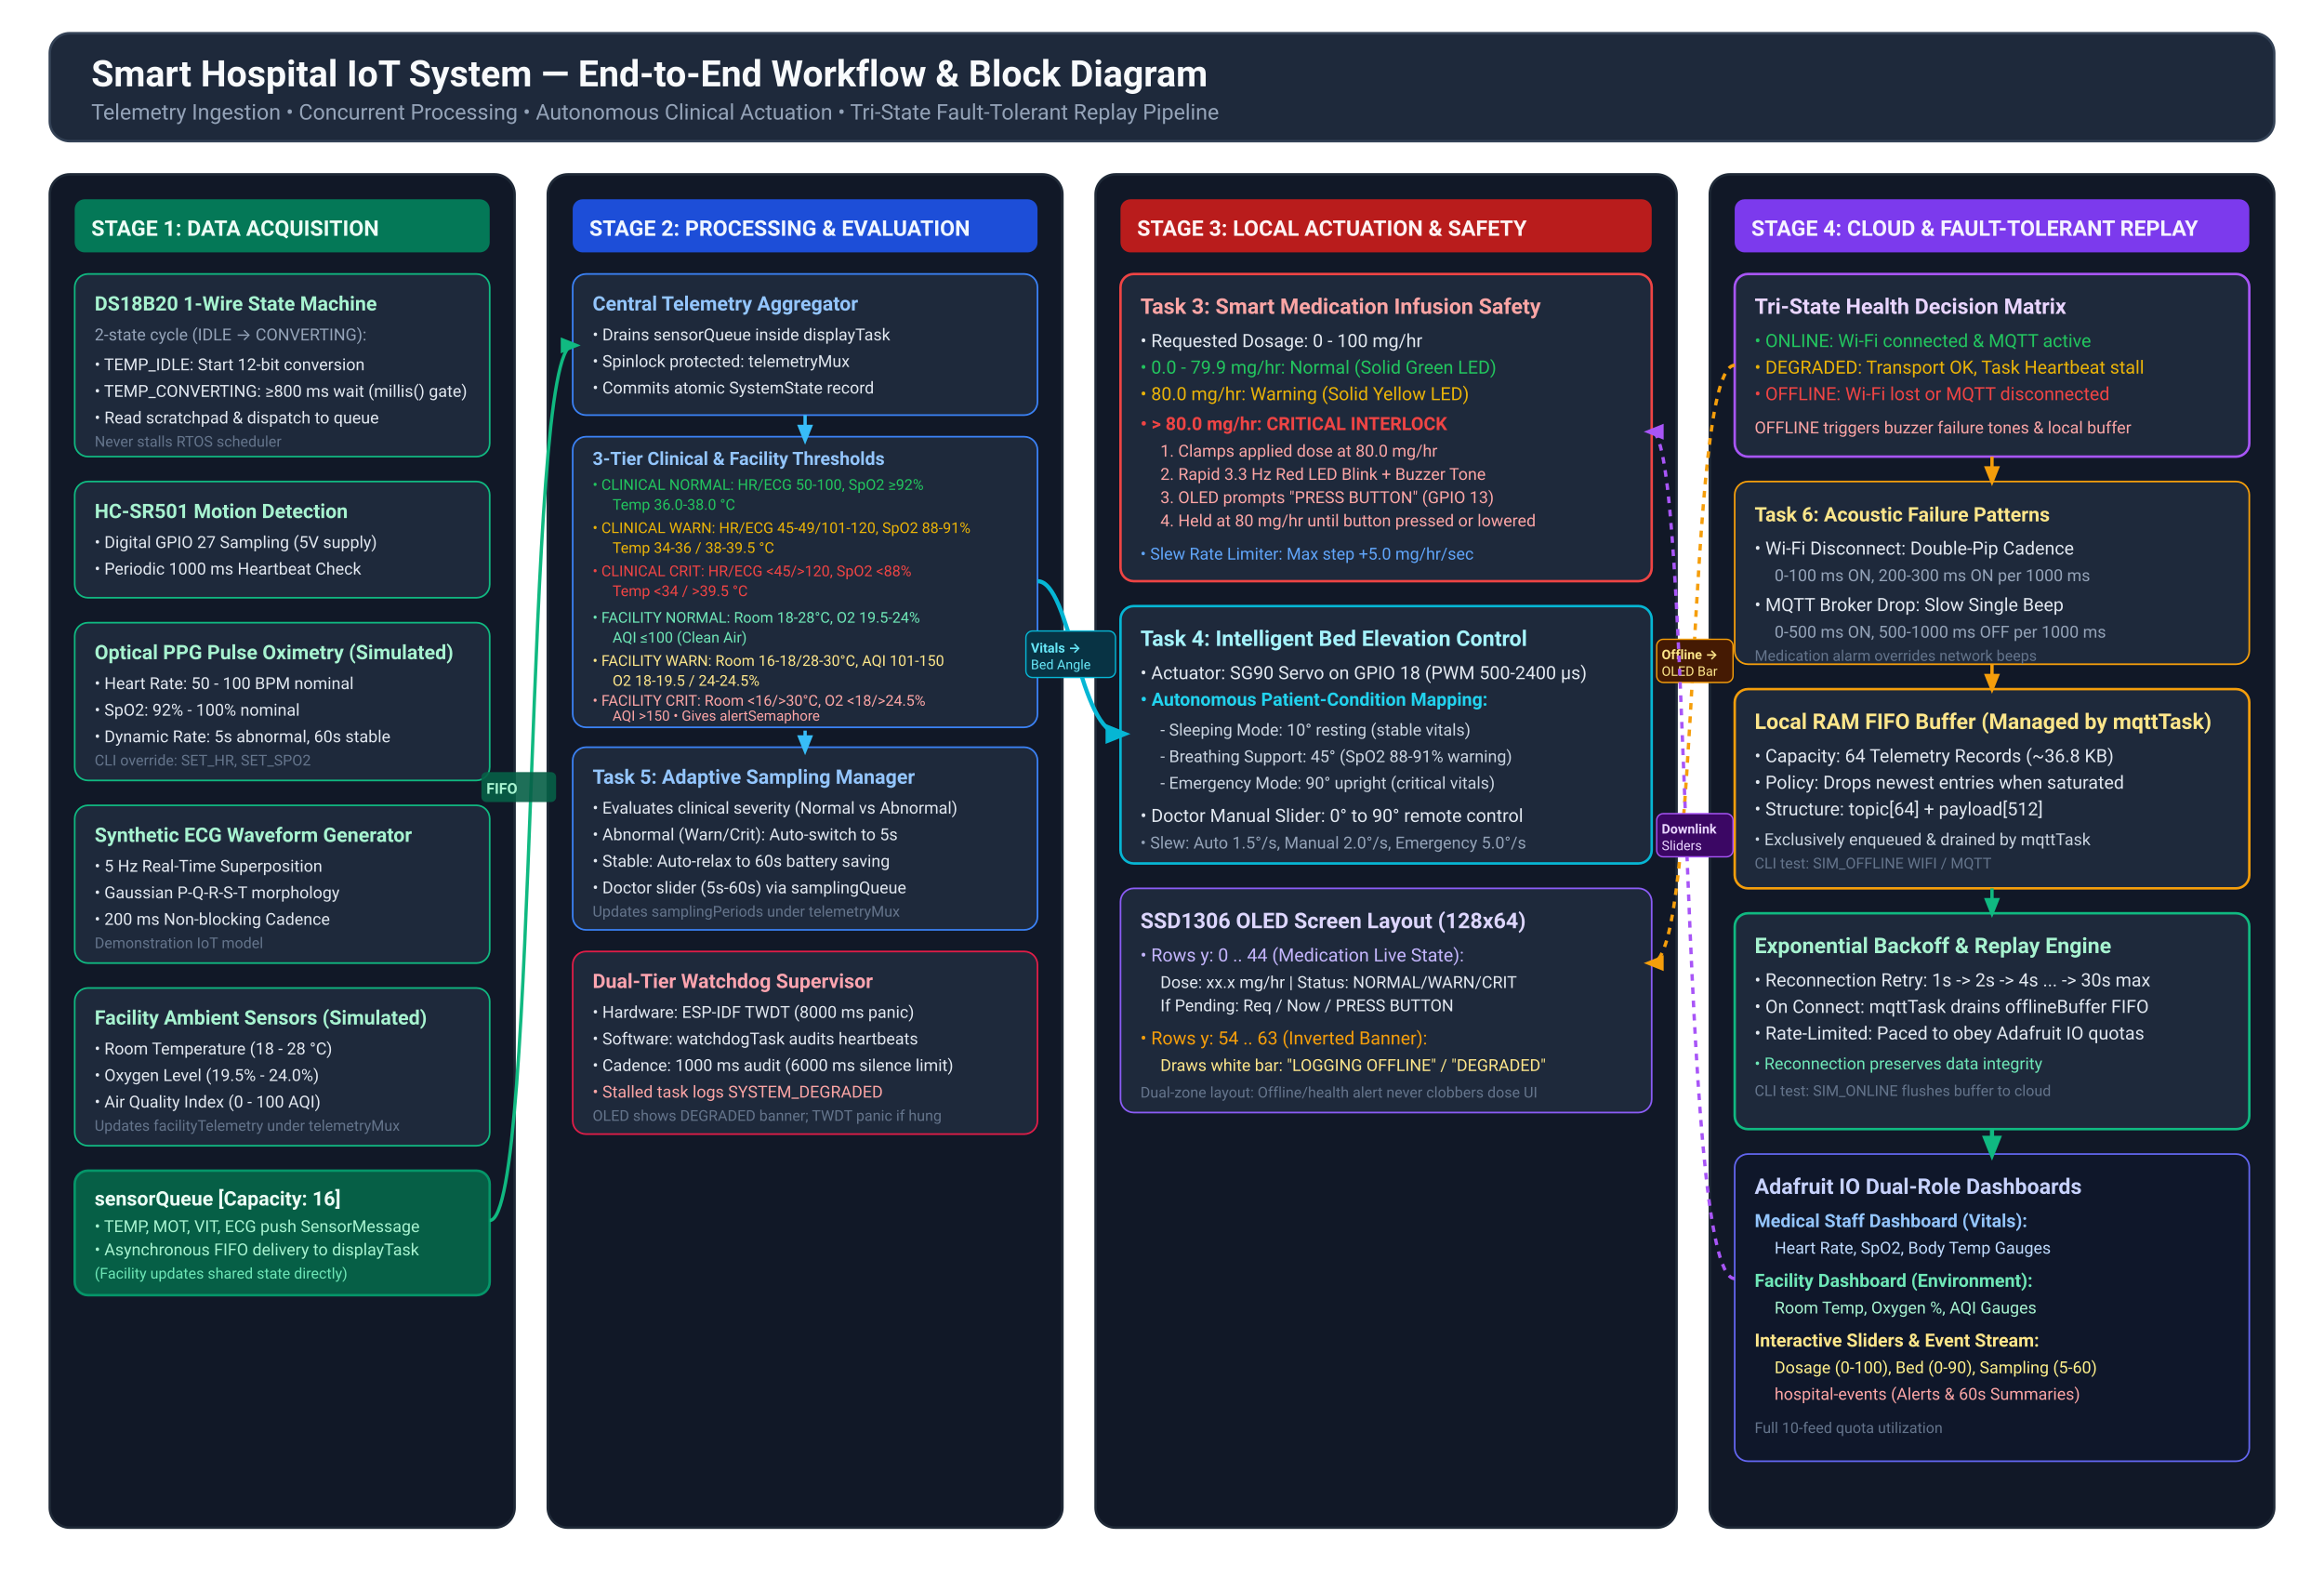
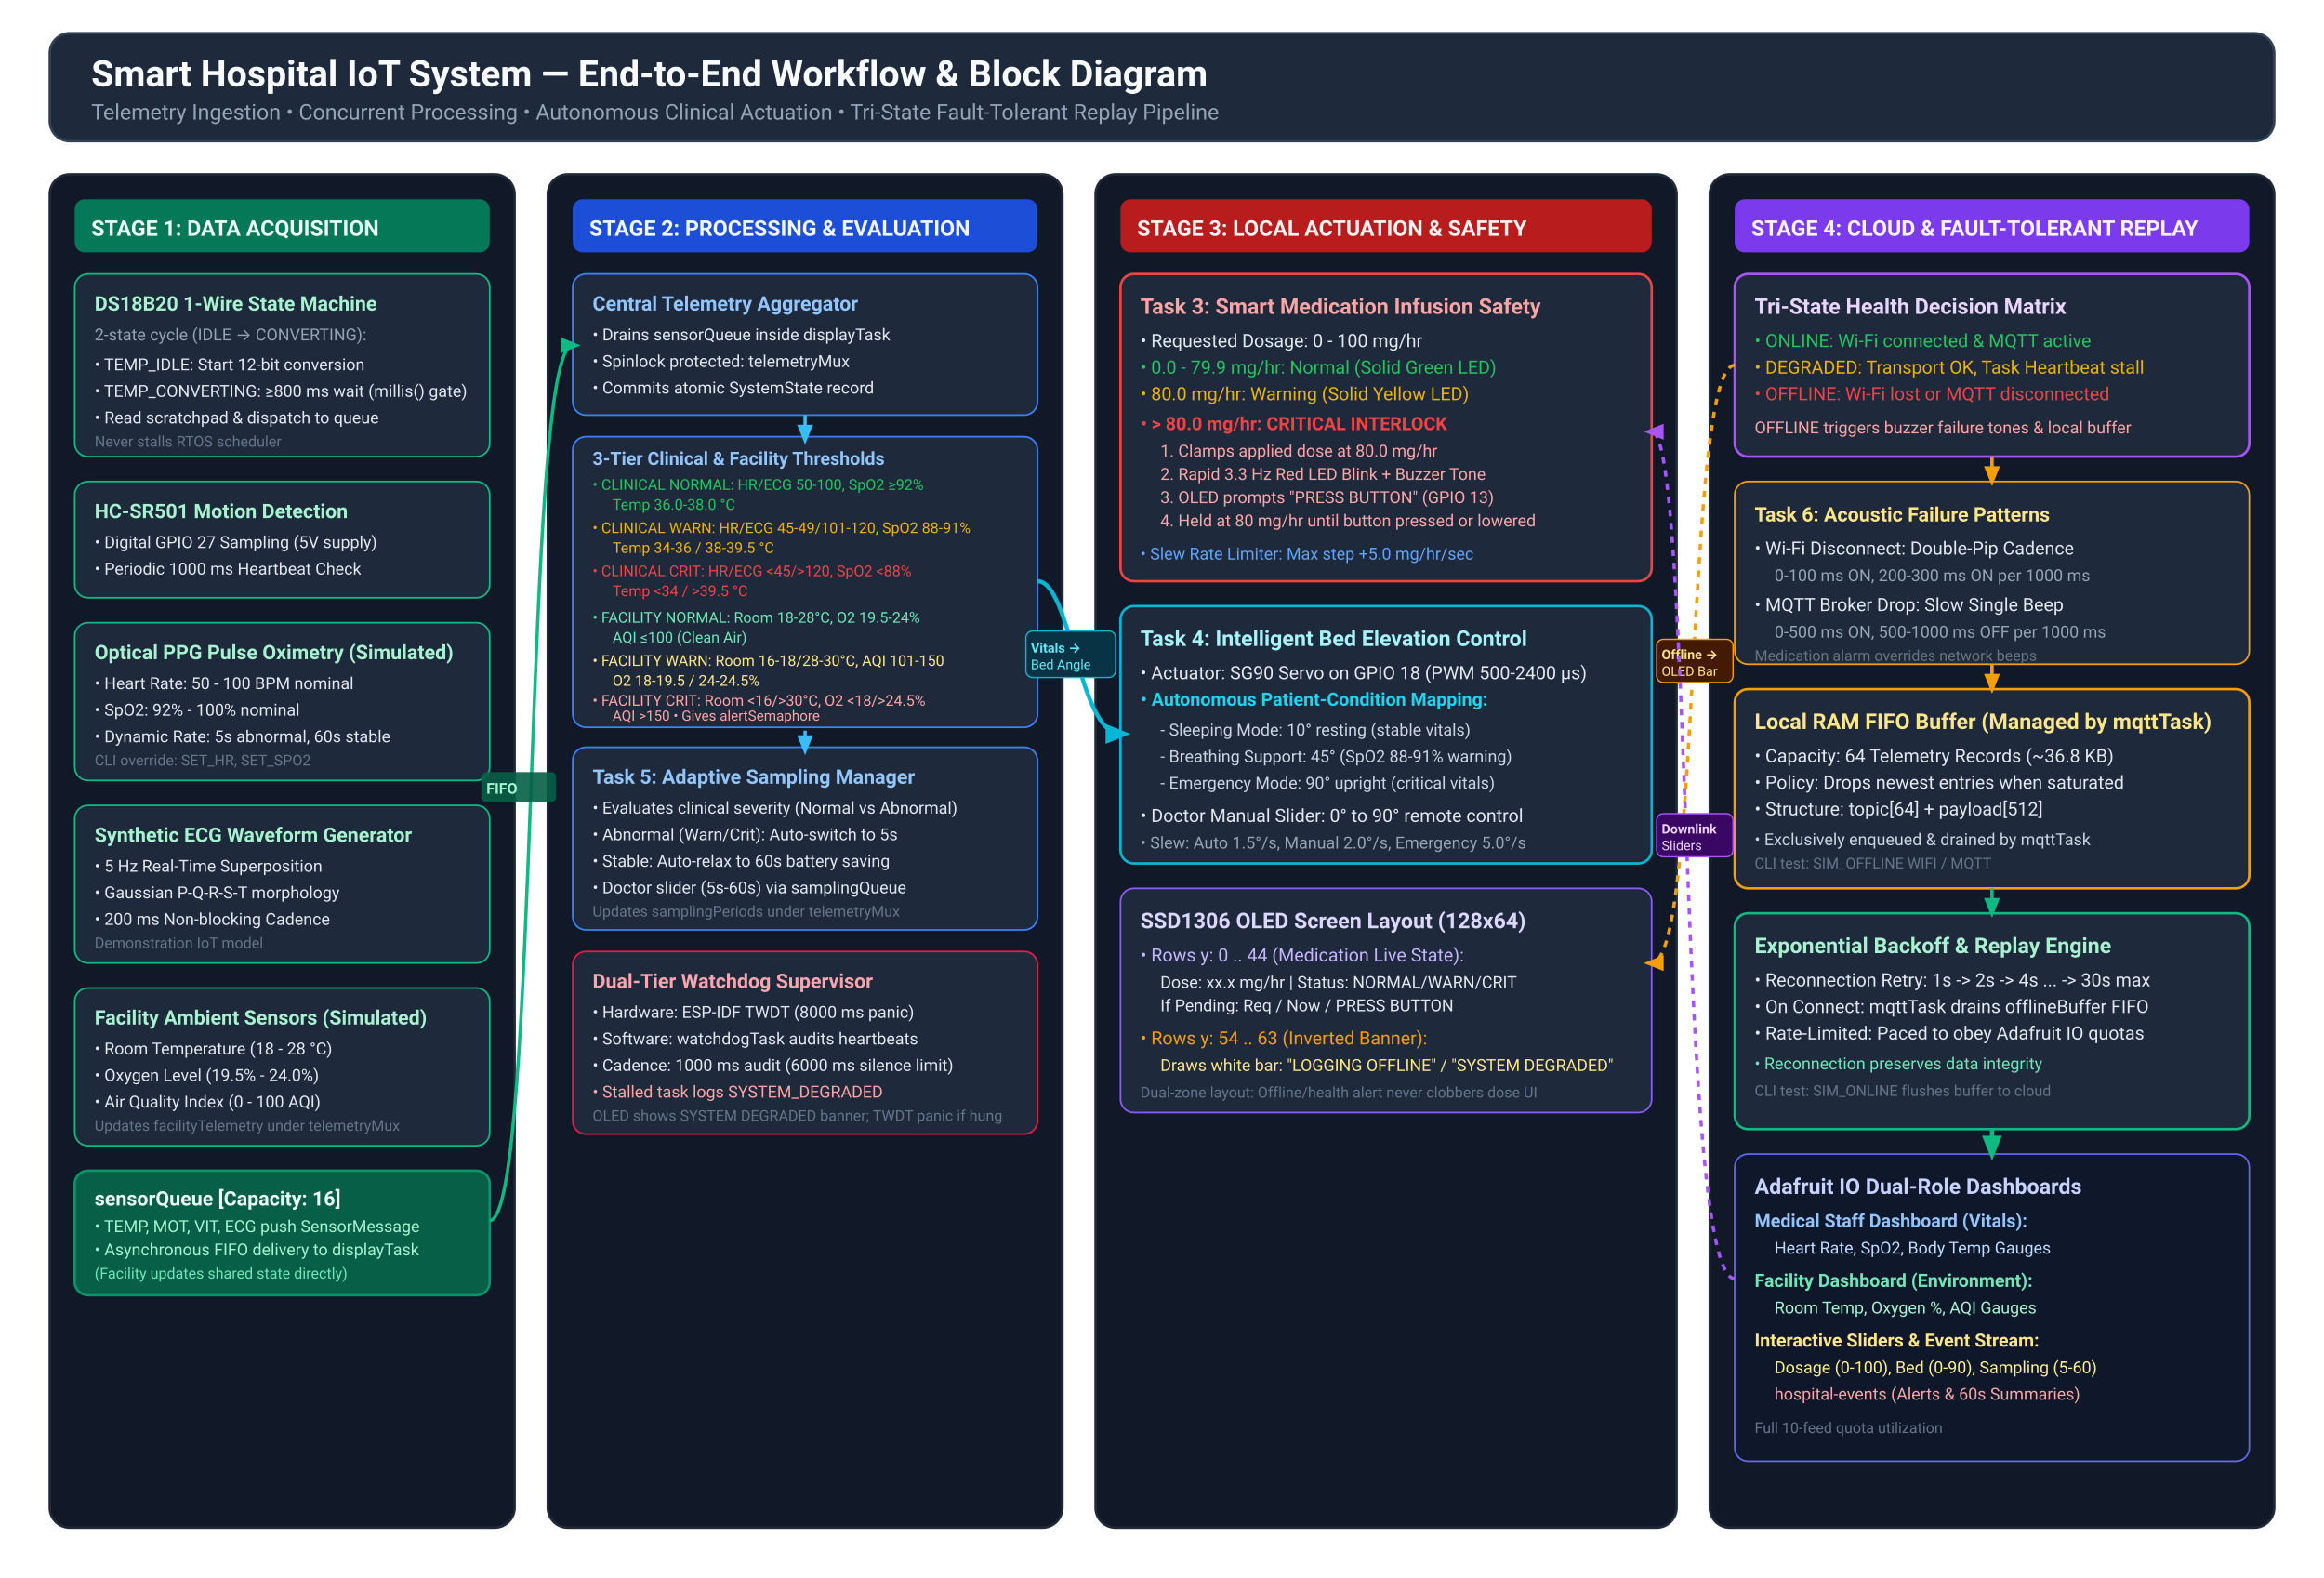
<svg xmlns="http://www.w3.org/2000/svg" viewBox="0 0 1400 950" width="1400" height="950" style="background:#0b1120; font-family:'Segoe UI', -apple-system, BlinkMacSystemFont, Roboto, sans-serif;">
  <defs>
    <linearGradient id="boxGrad1" x1="0%" y1="0%" x2="100%" y2="100%">
      <stop offset="0%" stop-color="#1e293b" />
      <stop offset="100%" stop-color="#0f172a" />
    </linearGradient>
    <linearGradient id="headerGrad" x1="0%" y1="0%" x2="100%" y2="0%">
      <stop offset="0%" stop-color="#1e3a8a" />
      <stop offset="100%" stop-color="#0f172a" />
    </linearGradient>
    <marker id="wfArrow" viewBox="0 0 10 10" refX="6" refY="5" markerWidth="6" markerHeight="6" orient="auto-start-reverse">
      <path d="M 0 1 L 10 5 L 0 9 z" fill="#38bdf8" />
    </marker>
    <marker id="wfArrowBlue" viewBox="0 0 10 10" refX="6" refY="5" markerWidth="6" markerHeight="6" orient="auto-start-reverse">
      <path d="M 0 1 L 10 5 L 0 9 z" fill="#38bdf8" />
    </marker>
    <marker id="wfArrowGreen" viewBox="0 0 10 10" refX="6" refY="5" markerWidth="6" markerHeight="6" orient="auto-start-reverse">
      <path d="M 0 1 L 10 5 L 0 9 z" fill="#10b981" />
    </marker>
    <marker id="wfArrowRed" viewBox="0 0 10 10" refX="6" refY="5" markerWidth="6" markerHeight="6" orient="auto-start-reverse">
      <path d="M 0 1 L 10 5 L 0 9 z" fill="#ef4444" />
    </marker>
    <marker id="wfArrowAmber" viewBox="0 0 10 10" refX="6" refY="5" markerWidth="6" markerHeight="6" orient="auto-start-reverse">
      <path d="M 0 1 L 10 5 L 0 9 z" fill="#f59e0b" />
    </marker>
    <marker id="wfArrowCyan" viewBox="0 0 10 10" refX="6" refY="5" markerWidth="6" markerHeight="6" orient="auto-start-reverse">
      <path d="M 0 1 L 10 5 L 0 9 z" fill="#06b6d4" />
    </marker>
    <marker id="wfArrowPurple" viewBox="0 0 10 10" refX="6" refY="5" markerWidth="6" markerHeight="6" orient="auto-start-reverse">
      <path d="M 0 1 L 10 5 L 0 9 z" fill="#a855f7" />
    </marker>
  </defs>
  <rect x="30" y="20" width="1340" height="65" rx="12" fill="#1e293b" stroke="#334155" stroke-width="1.5" />
  <text x="55" y="52" fill="#f8fafc" font-size="22" font-weight="bold">Smart Hospital IoT System — End-to-End Workflow &amp; Block Diagram</text>
  <text x="55" y="72" fill="#94a3b8" font-size="13">Telemetry Ingestion • Concurrent Processing • Autonomous Clinical Actuation • Tri-State Fault-Tolerant Replay Pipeline</text>
  <rect x="30" y="105" width="280" height="815" rx="12" fill="#111827" stroke="#1f2937" stroke-width="1.5" />
  <rect x="45" y="120" width="250" height="32" rx="6" fill="#047857" />
  <text x="55" y="142" fill="#ecfdf5" font-size="13" font-weight="bold">STAGE 1: DATA ACQUISITION</text>
  <g transform="translate(45, 165)">
    <rect x="0" y="0" width="250" height="110" rx="8" fill="#1e293b" stroke="#10b981" stroke-width="1" />
    <text x="12" y="22" fill="#a7f3d0" font-size="12" font-weight="bold">DS18B20 1-Wire State Machine</text>
    <text x="12" y="40" fill="#94a3b8" font-size="10">2-state cycle (IDLE → CONVERTING):</text>
    <text x="12" y="58" fill="#e2e8f0" font-size="10">• TEMP_IDLE: Start 12-bit conversion</text>
    <text x="12" y="74" fill="#e2e8f0" font-size="10">• TEMP_CONVERTING: ≥800 ms wait (millis() gate)</text>
    <text x="12" y="90" fill="#e2e8f0" font-size="10">• Read scratchpad &amp; dispatch to queue</text>
    <text x="12" y="104" fill="#64748b" font-size="9">Never stalls RTOS scheduler</text>
    <rect x="0" y="125" width="250" height="70" rx="8" fill="#1e293b" stroke="#10b981" stroke-width="1" />
    <text x="12" y="147" fill="#a7f3d0" font-size="12" font-weight="bold">HC-SR501 Motion Detection</text>
    <text x="12" y="165" fill="#e2e8f0" font-size="10">• Digital GPIO 27 Sampling (5V supply)</text>
    <text x="12" y="181" fill="#e2e8f0" font-size="10">• Periodic 1000 ms Heartbeat Check</text>
    <rect x="0" y="210" width="250" height="95" rx="8" fill="#1e293b" stroke="#10b981" stroke-width="1" />
    <text x="12" y="232" fill="#a7f3d0" font-size="12" font-weight="bold">Optical PPG Pulse Oximetry (Simulated)</text>
    <text x="12" y="250" fill="#e2e8f0" font-size="10">• Heart Rate: 50 - 100 BPM nominal</text>
    <text x="12" y="266" fill="#e2e8f0" font-size="10">• SpO2: 92% - 100% nominal</text>
    <text x="12" y="282" fill="#e2e8f0" font-size="10">• Dynamic Rate: 5s abnormal, 60s stable</text>
    <text x="12" y="296" fill="#64748b" font-size="9">CLI override: SET_HR, SET_SPO2</text>
    <rect x="0" y="320" width="250" height="95" rx="8" fill="#1e293b" stroke="#10b981" stroke-width="1" />
    <text x="12" y="342" fill="#a7f3d0" font-size="12" font-weight="bold">Synthetic ECG Waveform Generator</text>
    <text x="12" y="360" fill="#e2e8f0" font-size="10">• 5 Hz Real-Time Superposition</text>
    <text x="12" y="376" fill="#e2e8f0" font-size="10">• Gaussian P-Q-R-S-T morphology</text>
    <text x="12" y="392" fill="#e2e8f0" font-size="10">• 200 ms Non-blocking Cadence</text>
    <text x="12" y="406" fill="#64748b" font-size="9">Demonstration IoT model</text>
    <rect x="0" y="430" width="250" height="95" rx="8" fill="#1e293b" stroke="#10b981" stroke-width="1" />
    <text x="12" y="452" fill="#a7f3d0" font-size="12" font-weight="bold">Facility Ambient Sensors (Simulated)</text>
    <text x="12" y="470" fill="#e2e8f0" font-size="10">• Room Temperature (18 - 28 °C)</text>
    <text x="12" y="486" fill="#e2e8f0" font-size="10">• Oxygen Level (19.5% - 24.0%)</text>
    <text x="12" y="502" fill="#e2e8f0" font-size="10">• Air Quality Index (0 - 100 AQI)</text>
    <text x="12" y="516" fill="#64748b" font-size="9">Updates facilityTelemetry under telemetryMux</text>
    <rect x="0" y="540" width="250" height="75" rx="8" fill="#065f46" stroke="#059669" stroke-width="1.5" />
    <text x="12" y="561" fill="#ecfdf5" font-size="12" font-weight="bold">sensorQueue [Capacity: 16]</text>
    <text x="12" y="577" fill="#a7f3d0" font-size="10">• TEMP, MOT, VIT, ECG push SensorMessage</text>
    <text x="12" y="591" fill="#a7f3d0" font-size="10">• Asynchronous FIFO delivery to displayTask</text>
    <text x="12" y="605" fill="#6ee7b7" font-size="9">(Facility updates shared state directly)</text>
  </g>
  <rect x="330" y="105" width="310" height="815" rx="12" fill="#111827" stroke="#1f2937" stroke-width="1.5" />
  <rect x="345" y="120" width="280" height="32" rx="6" fill="#1d4ed8" />
  <text x="355" y="142" fill="#eff6ff" font-size="13" font-weight="bold">STAGE 2: PROCESSING &amp; EVALUATION</text>
  <g transform="translate(345, 165)">
    <rect x="0" y="0" width="280" height="85" rx="8" fill="#1e293b" stroke="#3b82f6" stroke-width="1" />
    <text x="12" y="22" fill="#93c5fd" font-size="12" font-weight="bold">Central Telemetry Aggregator</text>
    <text x="12" y="40" fill="#e2e8f0" font-size="10">• Drains sensorQueue inside displayTask</text>
    <text x="12" y="56" fill="#e2e8f0" font-size="10">• Spinlock protected: telemetryMux</text>
    <text x="12" y="72" fill="#e2e8f0" font-size="10">• Commits atomic SystemState record</text>
    <rect x="0" y="98" width="280" height="175" rx="8" fill="#1e293b" stroke="#3b82f6" stroke-width="1" />
    <text x="12" y="115" fill="#93c5fd" font-size="11" font-weight="bold">3-Tier Clinical &amp; Facility Thresholds</text>
    <text x="12" y="130" fill="#22c55e" font-size="9">• CLINICAL NORMAL: HR/ECG 50-100, SpO2 ≥92%</text>
    <text x="24" y="142" fill="#22c55e" font-size="9">Temp 36.0-38.0 °C</text>
    <text x="12" y="156" fill="#eab308" font-size="9">• CLINICAL WARN: HR/ECG 45-49/101-120, SpO2 88-91%</text>
    <text x="24" y="168" fill="#eab308" font-size="9">Temp 34-36 / 38-39.5 °C</text>
    <text x="12" y="182" fill="#ef4444" font-size="9">• CLINICAL CRIT: HR/ECG &lt;45/&gt;120, SpO2 &lt;88%</text>
    <text x="24" y="194" fill="#ef4444" font-size="9">Temp &lt;34 / &gt;39.5 °C</text>
    <text x="12" y="210" fill="#6ee7b7" font-size="9">• FACILITY NORMAL: Room 18-28°C, O2 19.5-24%</text>
    <text x="24" y="222" fill="#6ee7b7" font-size="9">AQI ≤100 (Clean Air)</text>
    <text x="12" y="236" fill="#fde68a" font-size="9">• FACILITY WARN: Room 16-18/28-30°C, AQI 101-150</text>
    <text x="24" y="248" fill="#fde68a" font-size="9">O2 18-19.5 / 24-24.5%</text>
    <text x="12" y="260" fill="#fca5a5" font-size="9">• FACILITY CRIT: Room &lt;16/&gt;30°C, O2 &lt;18/&gt;24.5%</text>
    <text x="24" y="269" fill="#fca5a5" font-size="8.5">AQI &gt;150 • Gives alertSemaphore</text>
    <rect x="0" y="285" width="280" height="110" rx="8" fill="#1e293b" stroke="#3b82f6" stroke-width="1" />
    <text x="12" y="307" fill="#93c5fd" font-size="12" font-weight="bold">Task 5: Adaptive Sampling Manager</text>
    <text x="12" y="325" fill="#e2e8f0" font-size="10">• Evaluates clinical severity (Normal vs Abnormal)</text>
    <text x="12" y="341" fill="#e2e8f0" font-size="10">• Abnormal (Warn/Crit): Auto-switch to 5s</text>
    <text x="12" y="357" fill="#e2e8f0" font-size="10">• Stable: Auto-relax to 60s battery saving</text>
    <text x="12" y="373" fill="#e2e8f0" font-size="10">• Doctor slider (5s-60s) via samplingQueue</text>
    <text x="12" y="387" fill="#64748b" font-size="9">Updates samplingPeriods under telemetryMux</text>
    <rect x="0" y="408" width="280" height="110" rx="8" fill="#1e293b" stroke="#e11d48" stroke-width="1" />
    <text x="12" y="430" fill="#fda4af" font-size="12" font-weight="bold">Dual-Tier Watchdog Supervisor</text>
    <text x="12" y="448" fill="#e2e8f0" font-size="10">• Hardware: ESP-IDF TWDT (8000 ms panic)</text>
    <text x="12" y="464" fill="#e2e8f0" font-size="10">• Software: watchdogTask audits heartbeats</text>
    <text x="12" y="480" fill="#e2e8f0" font-size="10">• Cadence: 1000 ms audit (6000 ms silence limit)</text>
    <text x="12" y="496" fill="#fca5a5" font-size="10">• Stalled task logs SYSTEM_DEGRADED</text>
-     <text x="12" y="510" fill="#64748b" font-size="9">OLED shows DEGRADED banner; TWDT panic if hung</text>
+     <text x="12" y="510" fill="#64748b" font-size="9">OLED shows SYSTEM DEGRADED banner; TWDT panic if hung</text>
  </g>
  <rect x="660" y="105" width="350" height="815" rx="12" fill="#111827" stroke="#1f2937" stroke-width="1.5" />
  <rect x="675" y="120" width="320" height="32" rx="6" fill="#b91c1c" />
  <text x="685" y="142" fill="#fef2f2" font-size="13" font-weight="bold">STAGE 3: LOCAL ACTUATION &amp; SAFETY</text>
  <g transform="translate(675, 165)">
    <rect x="0" y="0" width="320" height="185" rx="8" fill="#1e293b" stroke="#ef4444" stroke-width="1.5" />
    <text x="12" y="24" fill="#fca5a5" font-size="13" font-weight="bold">Task 3: Smart Medication Infusion Safety</text>
    <text x="12" y="44" fill="#e2e8f0" font-size="11">• Requested Dosage: 0 - 100 mg/hr</text>
    <text x="12" y="60" fill="#22c55e" font-size="11">• 0.0 - 79.9 mg/hr: Normal (Solid Green LED)</text>
    <text x="12" y="76" fill="#eab308" font-size="11">• 80.0 mg/hr: Warning (Solid Yellow LED)</text>
    <text x="12" y="94" fill="#ef4444" font-size="11" font-weight="bold">• &gt; 80.0 mg/hr: CRITICAL INTERLOCK</text>
    <text x="24" y="110" fill="#fca5a5" font-size="10">1. Clamps applied dose at 80.0 mg/hr</text>
    <text x="24" y="124" fill="#fca5a5" font-size="10">2. Rapid 3.3 Hz Red LED Blink + Buzzer Tone</text>
    <text x="24" y="138" fill="#fca5a5" font-size="10">3. OLED prompts "PRESS BUTTON" (GPIO 13)</text>
    <text x="24" y="152" fill="#fca5a5" font-size="10">4. Held at 80 mg/hr until button pressed or lowered</text>
    <text x="12" y="172" fill="#60a5fa" font-size="10">• Slew Rate Limiter: Max step +5.0 mg/hr/sec</text>
    <rect x="0" y="200" width="320" height="155" rx="8" fill="#1e293b" stroke="#06b6d4" stroke-width="1.5" />
    <text x="12" y="224" fill="#a5f3fc" font-size="13" font-weight="bold">Task 4: Intelligent Bed Elevation Control</text>
    <text x="12" y="244" fill="#e2e8f0" font-size="11">• Actuator: SG90 Servo on GPIO 18 (PWM 500-2400 μs)</text>
    <text x="12" y="260" fill="#22d3ee" font-size="11" font-weight="bold">• Autonomous Patient-Condition Mapping:</text>
    <text x="24" y="278" fill="#cbd5e1" font-size="10">- Sleeping Mode: 10° resting (stable vitals)</text>
    <text x="24" y="294" fill="#cbd5e1" font-size="10">- Breathing Support: 45° (SpO2 88-91% warning)</text>
    <text x="24" y="310" fill="#cbd5e1" font-size="10">- Emergency Mode: 90° upright (critical vitals)</text>
    <text x="12" y="330" fill="#e2e8f0" font-size="11">• Doctor Manual Slider: 0° to 90° remote control</text>
    <text x="12" y="346" fill="#94a3b8" font-size="10">• Slew: Auto 1.5°/s, Manual 2.0°/s, Emergency 5.0°/s</text>
    <rect x="0" y="370" width="320" height="135" rx="8" fill="#1e293b" stroke="#8b5cf6" stroke-width="1" />
    <text x="12" y="394" fill="#ddd6fe" font-size="13" font-weight="bold">SSD1306 OLED Screen Layout (128x64)</text>
    <text x="12" y="414" fill="#c4b5fd" font-size="11">• Rows y: 0 .. 44 (Medication Live State):</text>
    <text x="24" y="430" fill="#e2e8f0" font-size="10">Dose: xx.x mg/hr | Status: NORMAL/WARN/CRIT</text>
    <text x="24" y="444" fill="#e2e8f0" font-size="10">If Pending: Req / Now / PRESS BUTTON</text>
    <text x="12" y="464" fill="#f59e0b" font-size="11">• Rows y: 54 .. 63 (Inverted Banner):</text>
-     <text x="24" y="480" fill="#fde68a" font-size="10">Draws white bar: "LOGGING OFFLINE" / "DEGRADED"</text>
+     <text x="24" y="480" fill="#fde68a" font-size="10">Draws white bar: "LOGGING OFFLINE" / "SYSTEM DEGRADED"</text>
    <text x="12" y="496" fill="#64748b" font-size="9">Dual-zone layout: Offline/health alert never clobbers dose UI</text>
  </g>
  <rect x="1030" y="105" width="340" height="815" rx="12" fill="#111827" stroke="#1f2937" stroke-width="1.5" />
  <rect x="1045" y="120" width="310" height="32" rx="6" fill="#7c3aed" />
  <text x="1055" y="142" fill="#f5f3ff" font-size="13" font-weight="bold">STAGE 4: CLOUD &amp; FAULT-TOLERANT REPLAY</text>
  <g transform="translate(1045, 165)">
    <rect x="0" y="0" width="310" height="110" rx="8" fill="#1e293b" stroke="#a855f7" stroke-width="1.5" />
    <text x="12" y="24" fill="#e9d5ff" font-size="13" font-weight="bold">Tri-State Health Decision Matrix</text>
    <text x="12" y="44" fill="#22c55e" font-size="11">• ONLINE: Wi-Fi connected &amp; MQTT active</text>
    <text x="12" y="60" fill="#eab308" font-size="11">• DEGRADED: Transport OK, Task Heartbeat stall</text>
    <text x="12" y="76" fill="#ef4444" font-size="11">• OFFLINE: Wi-Fi lost or MQTT disconnected</text>
    <text x="12" y="96" fill="#fca5a5" font-size="10">OFFLINE triggers buzzer failure tones &amp; local buffer</text>
    <rect x="0" y="125" width="310" height="110" rx="8" fill="#1e293b" stroke="#f59e0b" stroke-width="1" />
    <text x="12" y="149" fill="#fde68a" font-size="12" font-weight="bold">Task 6: Acoustic Failure Patterns</text>
    <text x="12" y="169" fill="#e2e8f0" font-size="11">• Wi-Fi Disconnect: Double-Pip Cadence</text>
    <text x="24" y="185" fill="#94a3b8" font-size="10">0-100 ms ON, 200-300 ms ON per 1000 ms</text>
    <text x="12" y="203" fill="#e2e8f0" font-size="11">• MQTT Broker Drop: Slow Single Beep</text>
    <text x="24" y="219" fill="#94a3b8" font-size="10">0-500 ms ON, 500-1000 ms OFF per 1000 ms</text>
    <text x="12" y="233" fill="#64748b" font-size="9">Medication alarm overrides network beeps</text>
    <rect x="0" y="250" width="310" height="120" rx="8" fill="#1e293b" stroke="#f59e0b" stroke-width="1.5" />
    <text x="12" y="274" fill="#fde68a" font-size="13" font-weight="bold">Local RAM FIFO Buffer (Managed by mqttTask)</text>
    <text x="12" y="294" fill="#e2e8f0" font-size="11">• Capacity: 64 Telemetry Records (~36.8 KB)</text>
    <text x="12" y="310" fill="#e2e8f0" font-size="11">• Policy: Drops newest entries when saturated</text>
    <text x="12" y="326" fill="#e2e8f0" font-size="11">• Structure: topic[64] + payload[512]</text>
    <text x="12" y="344" fill="#cbd5e1" font-size="10">• Exclusively enqueued &amp; drained by mqttTask</text>
    <text x="12" y="358" fill="#64748b" font-size="9">CLI test: SIM_OFFLINE WIFI / MQTT</text>
    <rect x="0" y="385" width="310" height="130" rx="8" fill="#1e293b" stroke="#10b981" stroke-width="1.5" />
    <text x="12" y="409" fill="#a7f3d0" font-size="13" font-weight="bold">Exponential Backoff &amp; Replay Engine</text>
    <text x="12" y="429" fill="#e2e8f0" font-size="11">• Reconnection Retry: 1s -&gt; 2s -&gt; 4s ... -&gt; 30s max</text>
    <text x="12" y="445" fill="#e2e8f0" font-size="11">• On Connect: mqttTask drains offlineBuffer FIFO</text>
    <text x="12" y="461" fill="#e2e8f0" font-size="11">• Rate-Limited: Paced to obey Adafruit IO quotas</text>
    <text x="12" y="479" fill="#6ee7b7" font-size="10">• Reconnection preserves data integrity</text>
    <text x="12" y="495" fill="#64748b" font-size="9">CLI test: SIM_ONLINE flushes buffer to cloud</text>
    <rect x="0" y="530" width="310" height="185" rx="8" fill="#0f172a" stroke="#6366f1" stroke-width="1" />
    <text x="12" y="554" fill="#c7d2fe" font-size="13" font-weight="bold">Adafruit IO Dual-Role Dashboards</text>
    <text x="12" y="574" fill="#93c5fd" font-size="11" font-weight="bold">Medical Staff Dashboard (Vitals):</text>
    <text x="24" y="590" fill="#bfdbfe" font-size="10">Heart Rate, SpO2, Body Temp Gauges</text>
    <text x="12" y="610" fill="#6ee7b7" font-size="11" font-weight="bold">Facility Dashboard (Environment):</text>
    <text x="24" y="626" fill="#a7f3d0" font-size="10">Room Temp, Oxygen %, AQI Gauges</text>
    <text x="12" y="646" fill="#fde68a" font-size="11" font-weight="bold">Interactive Sliders &amp; Event Stream:</text>
    <text x="24" y="662" fill="#fef08a" font-size="10">Dosage (0-100), Bed (0-90), Sampling (5-60)</text>
    <text x="24" y="678" fill="#fca5a5" font-size="10">hospital-events (Alerts &amp; 60s Summaries)</text>
    <text x="12" y="698" fill="#64748b" font-size="9">Full 10-feed quota utilization</text>
  </g>
  <path d="M 295 735 C 325 735, 315 208, 345 208" stroke="#10b981" stroke-width="2" fill="none" marker-end="url(#wfArrowGreen)" />
  <rect x="290" y="465" width="45" height="18" rx="3" fill="#065f46" opacity="0.9" />
  <text x="293" y="478" fill="#a7f3d0" font-size="9" font-weight="bold">FIFO</text>
  <path d="M 485 250 L 485 263" stroke="#38bdf8" stroke-width="2" fill="none" marker-end="url(#wfArrowBlue)" />
  <path d="M 485 440 L 485 450" stroke="#38bdf8" stroke-width="2" fill="none" marker-end="url(#wfArrowBlue)" />
  <path d="M 625 350 C 645 350, 650 442, 675 442" stroke="#06b6d4" stroke-width="2.5" fill="none" marker-end="url(#wfArrowCyan)" />
  <rect x="618" y="380" width="54" height="28" rx="4" fill="#083344" stroke="#06b6d4" stroke-width="0.8" />
  <text x="621" y="393" fill="#67e8f9" font-size="8" font-weight="bold">Vitals →</text>
  <text x="621" y="403" fill="#67e8f9" font-size="8">Bed Angle</text>
  <path d="M 1200 680 L 1200 693" stroke="#10b981" stroke-width="2.5" fill="none" marker-end="url(#wfArrowGreen)" />
  <path d="M 1200 275 L 1200 288" stroke="#f59e0b" stroke-width="2" fill="none" marker-end="url(#wfArrowAmber)" />
  <path d="M 1200 400 L 1200 413" stroke="#f59e0b" stroke-width="2" fill="none" marker-end="url(#wfArrowAmber)" />
  <path d="M 1200 535 L 1200 548" stroke="#10b981" stroke-width="2" fill="none" marker-end="url(#wfArrowGreen)" />
  <path d="M 1045 220 C 1015 220, 1025 580, 995 580" stroke="#f59e0b" stroke-width="2" stroke-dasharray="4,4" fill="none" marker-end="url(#wfArrowAmber)" />
  <rect x="998" y="385" width="46" height="26" rx="4" fill="#451a03" stroke="#f59e0b" stroke-width="0.8" />
  <text x="1001" y="397" fill="#fde68a" font-size="8" font-weight="bold">Offline →</text>
  <text x="1001" y="407" fill="#fde68a" font-size="8">OLED Bar</text>
  <path d="M 1045 770 C 1010 770, 1020 260, 995 260" stroke="#a855f7" stroke-width="2" stroke-dasharray="4,4" fill="none" marker-end="url(#wfArrowPurple)" />
  <rect x="998" y="490" width="46" height="26" rx="4" fill="#3b0764" stroke="#a855f7" stroke-width="0.8" />
  <text x="1001" y="502" fill="#e9d5ff" font-size="8" font-weight="bold">Downlink</text>
  <text x="1001" y="512" fill="#e9d5ff" font-size="8">Sliders</text>
</svg>
